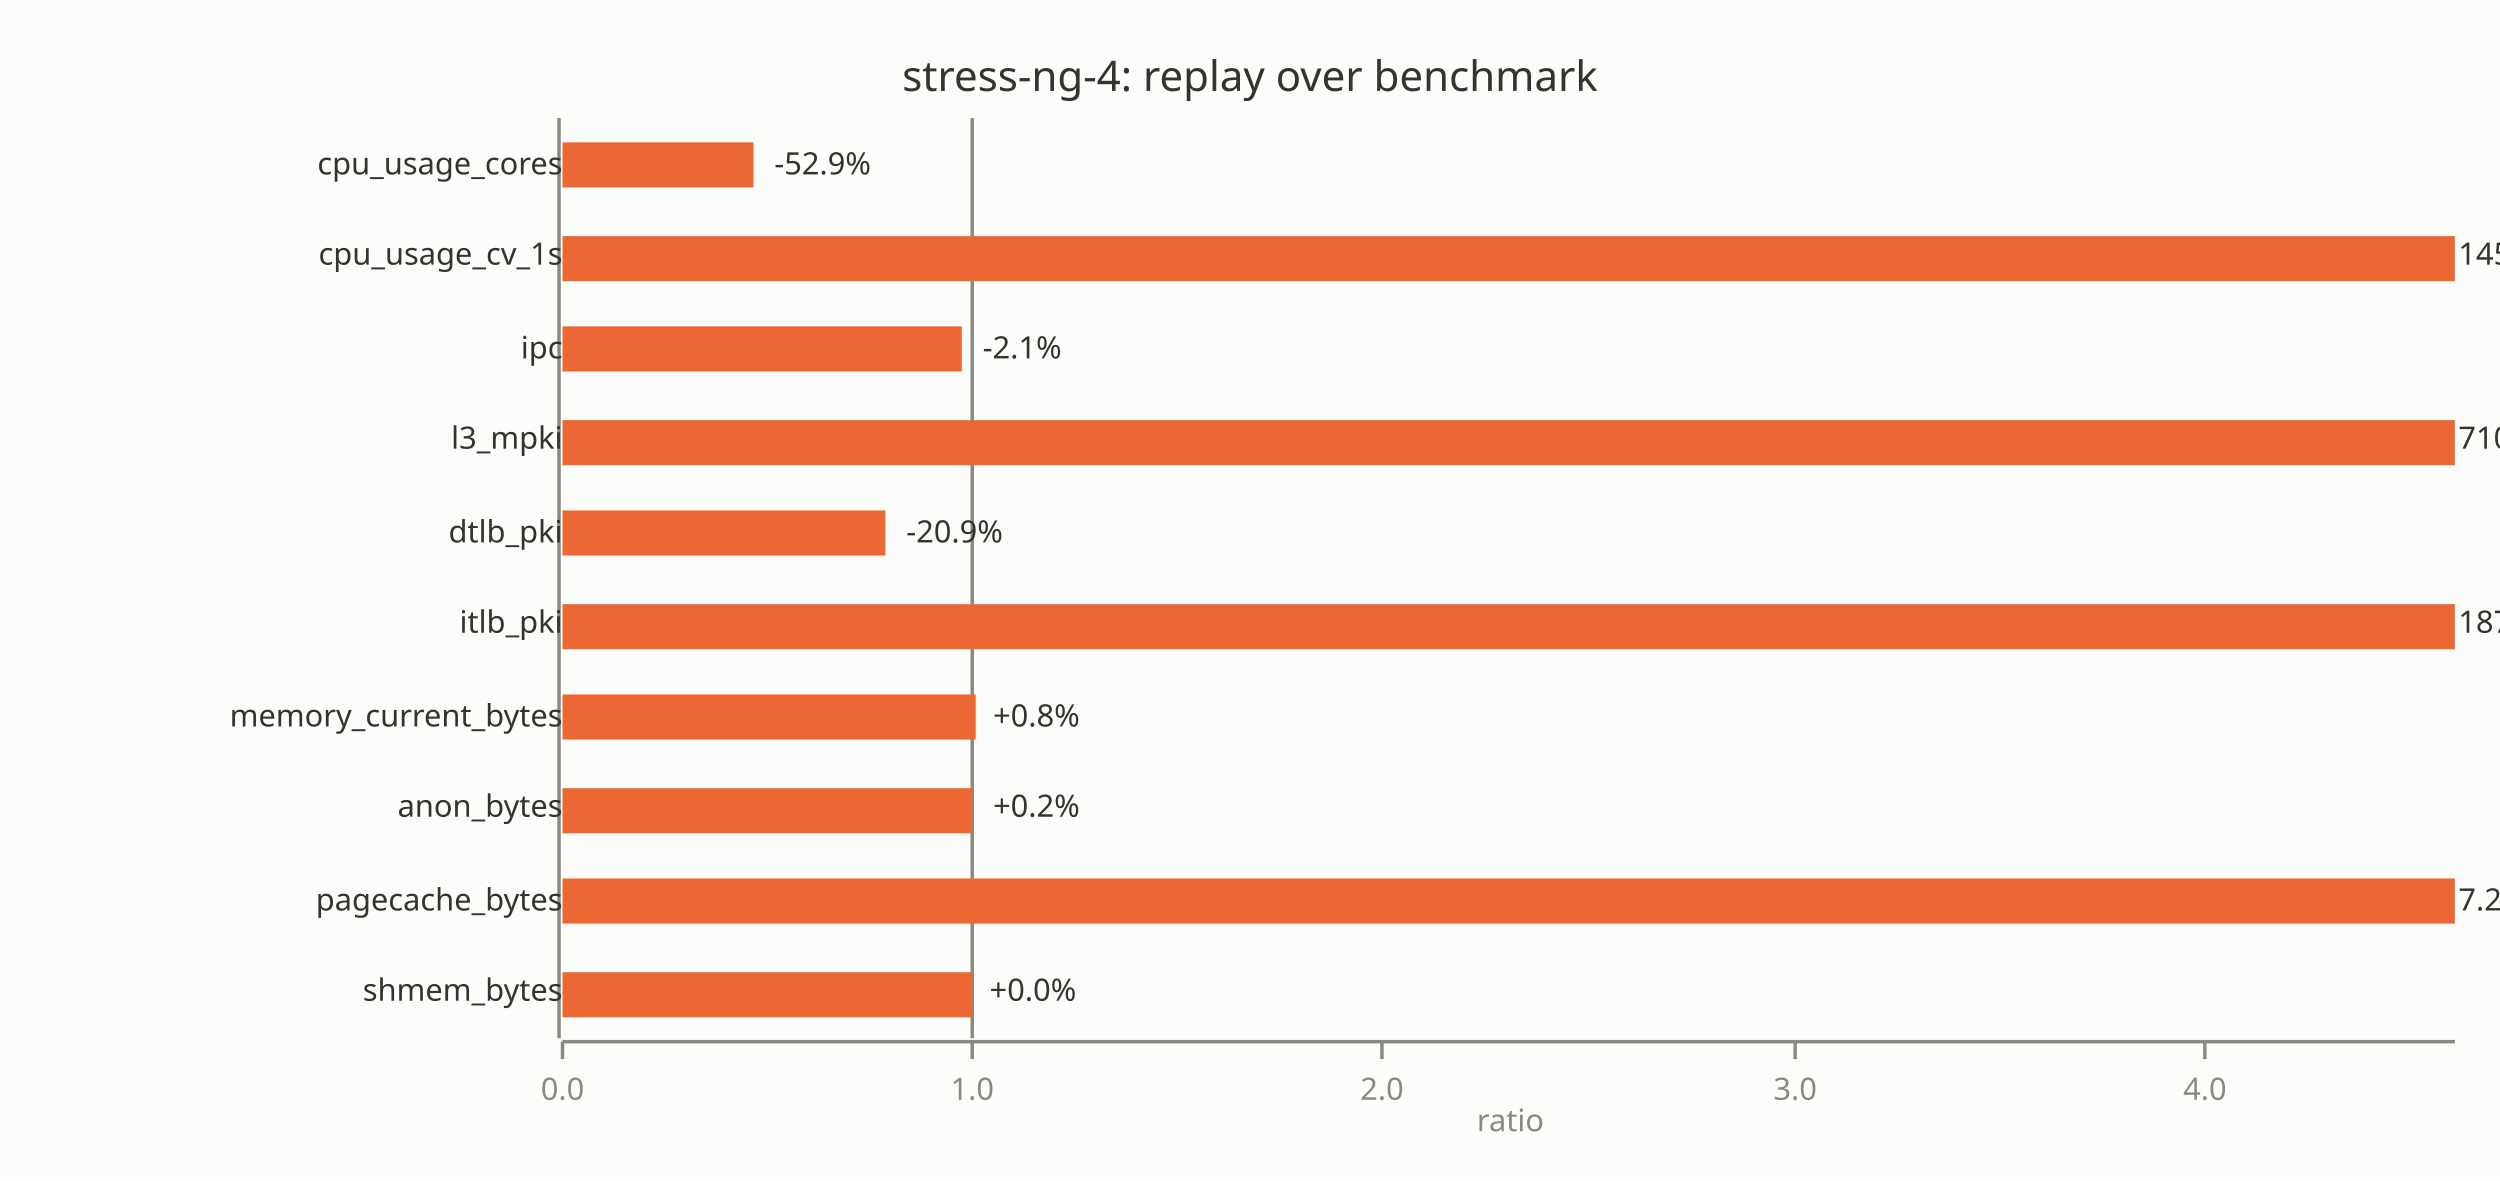
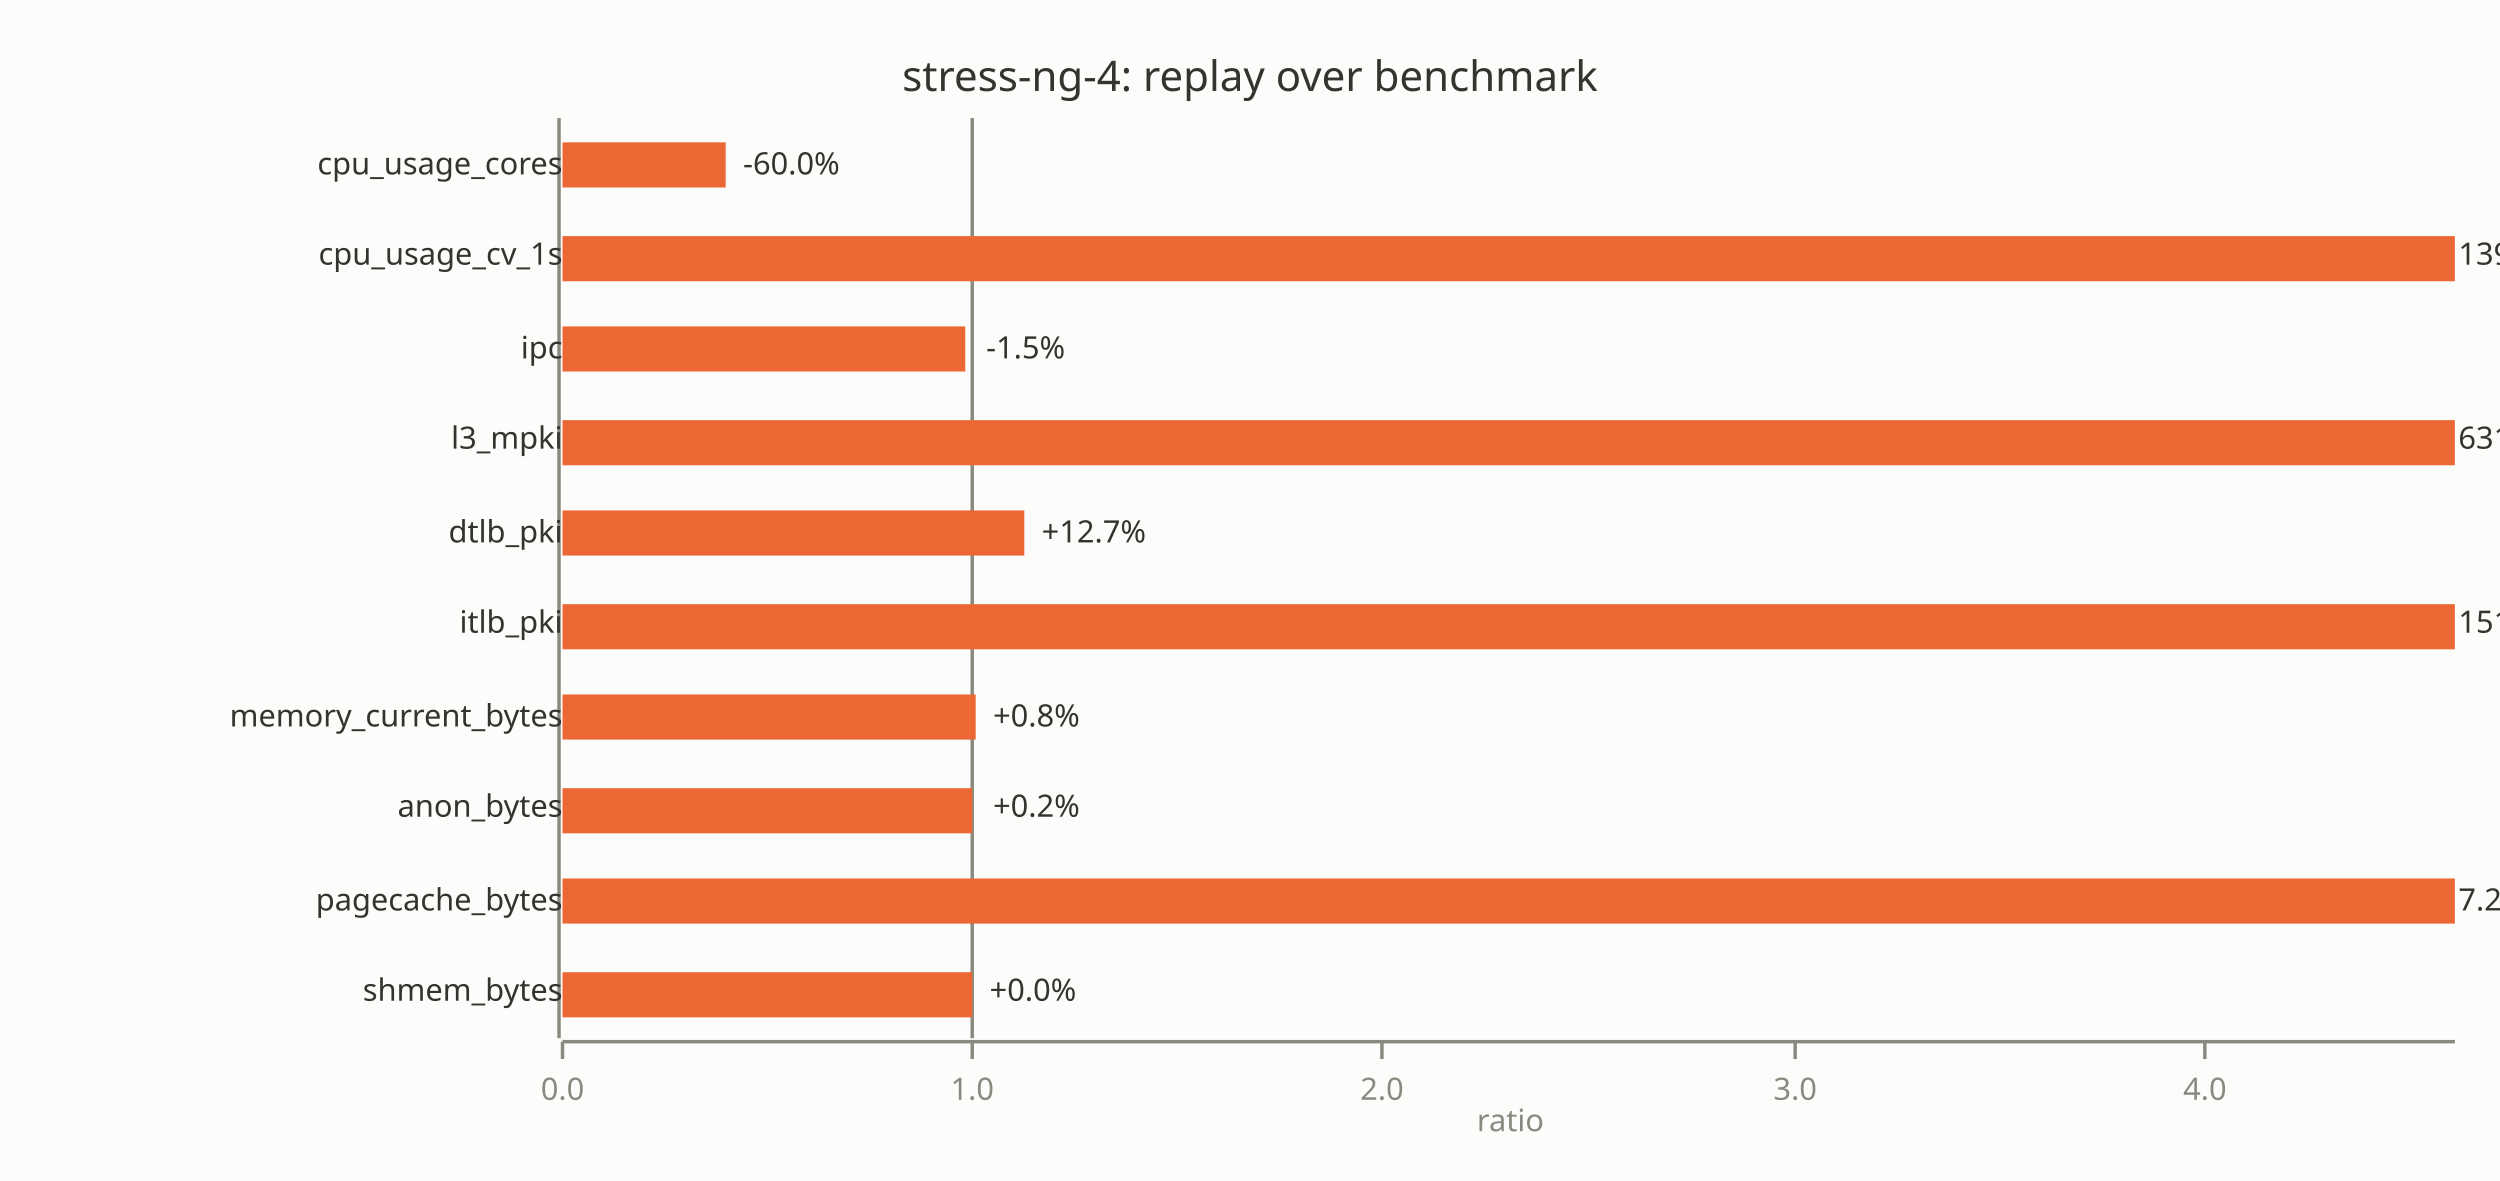
<svg xmlns="http://www.w3.org/2000/svg" width="720" height="340" viewBox="0 0 720 340">
  <rect x="0" y="0" width="720" height="340" opacity="1" fill="#FCFCFB" stroke="none" />
  <text x="360" y="17" dy="0.76em" text-anchor="middle" font-family="sans-serif" font-size="12.097" opacity="1" fill="#333330">
stress-ng-4: replay over benchmark
</text>
  <text x="435" y="328" dy="-0.5ex" text-anchor="middle" font-family="sans-serif" font-size="8.871" opacity="1" fill="#8A8980">
ratio
</text>
  <polyline fill="none" opacity="1" stroke="#8A8980" stroke-width="1" points="161,34 161,299 " />
  <polyline fill="none" opacity="1" stroke="#8A8980" stroke-width="1" points="162,300 707,300 " />
  <text x="162" y="310" dy="0.76em" text-anchor="middle" font-family="sans-serif" font-size="8.871" opacity="1" fill="#8A8980">
0.0
</text>
  <polyline fill="none" opacity="1" stroke="#8A8980" stroke-width="1" points="162,300 162,305 " />
  <text x="280" y="310" dy="0.76em" text-anchor="middle" font-family="sans-serif" font-size="8.871" opacity="1" fill="#8A8980">
1.0
</text>
  <polyline fill="none" opacity="1" stroke="#8A8980" stroke-width="1" points="280,300 280,305 " />
  <text x="398" y="310" dy="0.76em" text-anchor="middle" font-family="sans-serif" font-size="8.871" opacity="1" fill="#8A8980">
2.0
</text>
  <polyline fill="none" opacity="1" stroke="#8A8980" stroke-width="1" points="398,300 398,305 " />
  <text x="517" y="310" dy="0.76em" text-anchor="middle" font-family="sans-serif" font-size="8.871" opacity="1" fill="#8A8980">
3.0
</text>
  <polyline fill="none" opacity="1" stroke="#8A8980" stroke-width="1" points="517,300 517,305 " />
  <text x="635" y="310" dy="0.76em" text-anchor="middle" font-family="sans-serif" font-size="8.871" opacity="1" fill="#8A8980">
4.0
</text>
  <polyline fill="none" opacity="1" stroke="#8A8980" stroke-width="1" points="635,300 635,305 " />
  <polyline fill="none" opacity="1" stroke="#8A8980" stroke-width="1" points="280,299 280,34 " />
-   <rect x="162" y="41" width="55" height="13" opacity="1" fill="#EB6834" stroke="none" />
+   <rect x="162" y="41" width="47" height="13" opacity="1" fill="#EB6834" stroke="none" />
  <text x="162" y="48" dy="0.5ex" text-anchor="end" font-family="sans-serif" font-size="8.871" opacity="1" fill="#333330">
cpu_usage_cores
</text>
-   <text x="223" y="48" dy="0.5ex" text-anchor="start" font-family="sans-serif" font-size="8.871" opacity="1" fill="#333330">
- -52.9%
+   <text x="214" y="48" dy="0.5ex" text-anchor="start" font-family="sans-serif" font-size="8.871" opacity="1" fill="#333330">
+ -60.0%
</text>
  <rect x="162" y="68" width="545" height="13" opacity="1" fill="#EB6834" stroke="none" />
  <text x="162" y="74" dy="0.5ex" text-anchor="end" font-family="sans-serif" font-size="8.871" opacity="1" fill="#333330">
cpu_usage_cv_1s
</text>
  <text x="708" y="74" dy="0.5ex" text-anchor="start" font-family="sans-serif" font-size="8.871" opacity="1" fill="#333330">
- 1454.59x
+ 1392.53x
</text>
-   <rect x="162" y="94" width="115" height="13" opacity="1" fill="#EB6834" stroke="none" />
+   <rect x="162" y="94" width="116" height="13" opacity="1" fill="#EB6834" stroke="none" />
  <text x="162" y="101" dy="0.5ex" text-anchor="end" font-family="sans-serif" font-size="8.871" opacity="1" fill="#333330">
ipc
</text>
-   <text x="283" y="101" dy="0.5ex" text-anchor="start" font-family="sans-serif" font-size="8.871" opacity="1" fill="#333330">
- -2.1%
+   <text x="284" y="101" dy="0.5ex" text-anchor="start" font-family="sans-serif" font-size="8.871" opacity="1" fill="#333330">
+ -1.5%
</text>
  <rect x="162" y="121" width="545" height="13" opacity="1" fill="#EB6834" stroke="none" />
  <text x="162" y="127" dy="0.5ex" text-anchor="end" font-family="sans-serif" font-size="8.871" opacity="1" fill="#333330">
l3_mpki
</text>
  <text x="708" y="127" dy="0.5ex" text-anchor="start" font-family="sans-serif" font-size="8.871" opacity="1" fill="#333330">
- 710714.04x
+ 6312388.55x
</text>
-   <rect x="162" y="147" width="93" height="13" opacity="1" fill="#EB6834" stroke="none" />
+   <rect x="162" y="147" width="133" height="13" opacity="1" fill="#EB6834" stroke="none" />
  <text x="162" y="154" dy="0.5ex" text-anchor="end" font-family="sans-serif" font-size="8.871" opacity="1" fill="#333330">
dtlb_pki
</text>
-   <text x="261" y="154" dy="0.5ex" text-anchor="start" font-family="sans-serif" font-size="8.871" opacity="1" fill="#333330">
- -20.9%
+   <text x="300" y="154" dy="0.5ex" text-anchor="start" font-family="sans-serif" font-size="8.871" opacity="1" fill="#333330">
+ +12.7%
</text>
  <rect x="162" y="174" width="545" height="13" opacity="1" fill="#EB6834" stroke="none" />
  <text x="162" y="180" dy="0.5ex" text-anchor="end" font-family="sans-serif" font-size="8.871" opacity="1" fill="#333330">
itlb_pki
</text>
  <text x="708" y="180" dy="0.5ex" text-anchor="start" font-family="sans-serif" font-size="8.871" opacity="1" fill="#333330">
- 1873.58x
+ 1517.71x
</text>
  <rect x="162" y="200" width="119" height="13" opacity="1" fill="#EB6834" stroke="none" />
  <text x="162" y="207" dy="0.5ex" text-anchor="end" font-family="sans-serif" font-size="8.871" opacity="1" fill="#333330">
memory_current_bytes
</text>
  <text x="286" y="207" dy="0.5ex" text-anchor="start" font-family="sans-serif" font-size="8.871" opacity="1" fill="#333330">
+0.8%
</text>
  <rect x="162" y="227" width="118" height="13" opacity="1" fill="#EB6834" stroke="none" />
  <text x="162" y="233" dy="0.5ex" text-anchor="end" font-family="sans-serif" font-size="8.871" opacity="1" fill="#333330">
anon_bytes
</text>
  <text x="286" y="233" dy="0.5ex" text-anchor="start" font-family="sans-serif" font-size="8.871" opacity="1" fill="#333330">
+0.2%
</text>
  <rect x="162" y="253" width="545" height="13" opacity="1" fill="#EB6834" stroke="none" />
  <text x="162" y="260" dy="0.5ex" text-anchor="end" font-family="sans-serif" font-size="8.871" opacity="1" fill="#333330">
pagecache_bytes
</text>
  <text x="708" y="260" dy="0.5ex" text-anchor="start" font-family="sans-serif" font-size="8.871" opacity="1" fill="#333330">
- 7.29x
+ 7.27x
</text>
  <rect x="162" y="280" width="118" height="13" opacity="1" fill="#EB6834" stroke="none" />
  <text x="162" y="286" dy="0.5ex" text-anchor="end" font-family="sans-serif" font-size="8.871" opacity="1" fill="#333330">
shmem_bytes
</text>
  <text x="285" y="286" dy="0.5ex" text-anchor="start" font-family="sans-serif" font-size="8.871" opacity="1" fill="#333330">
+0.0%
</text>
</svg>
